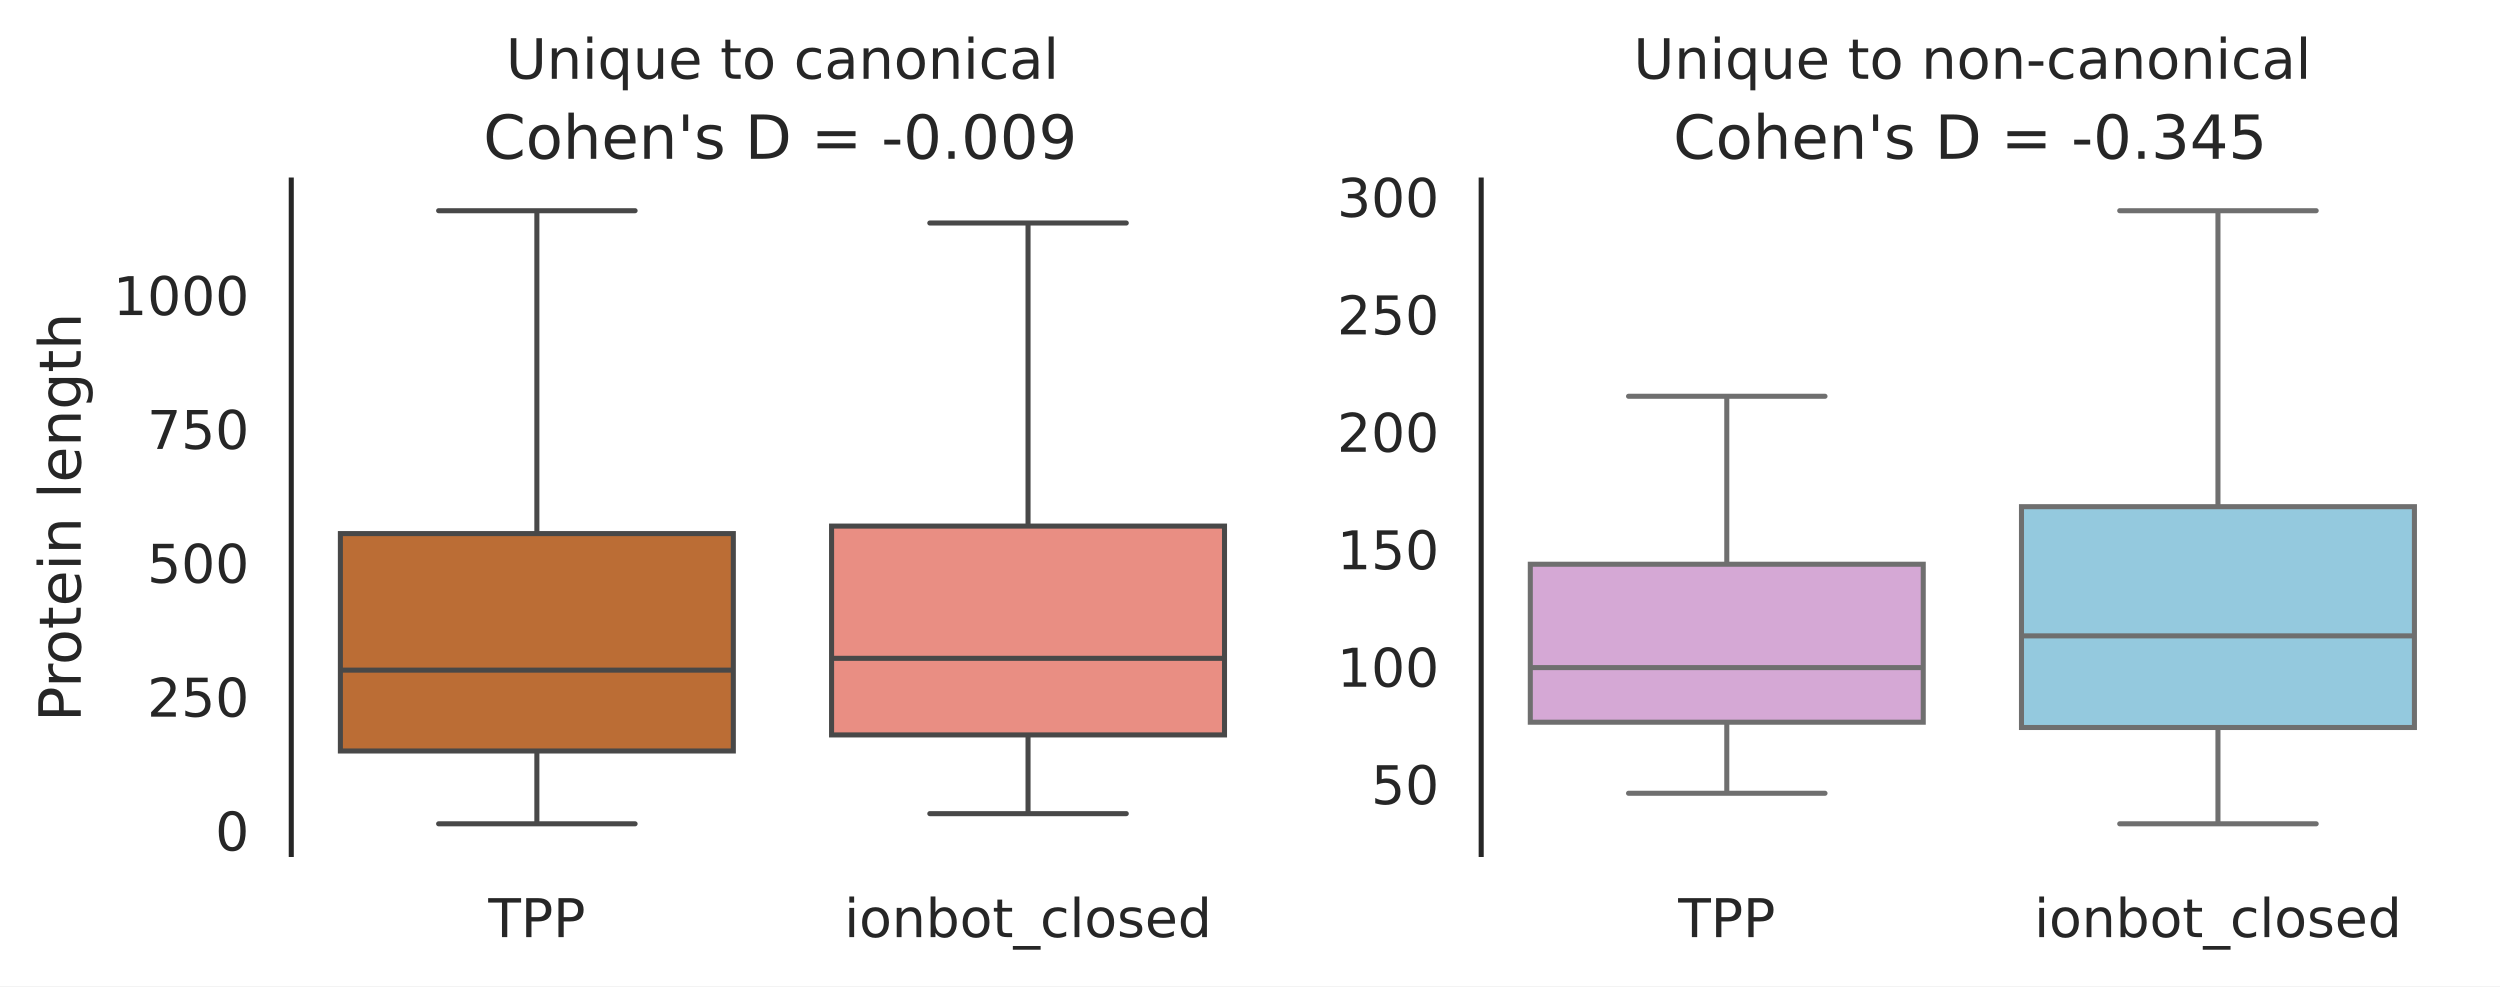
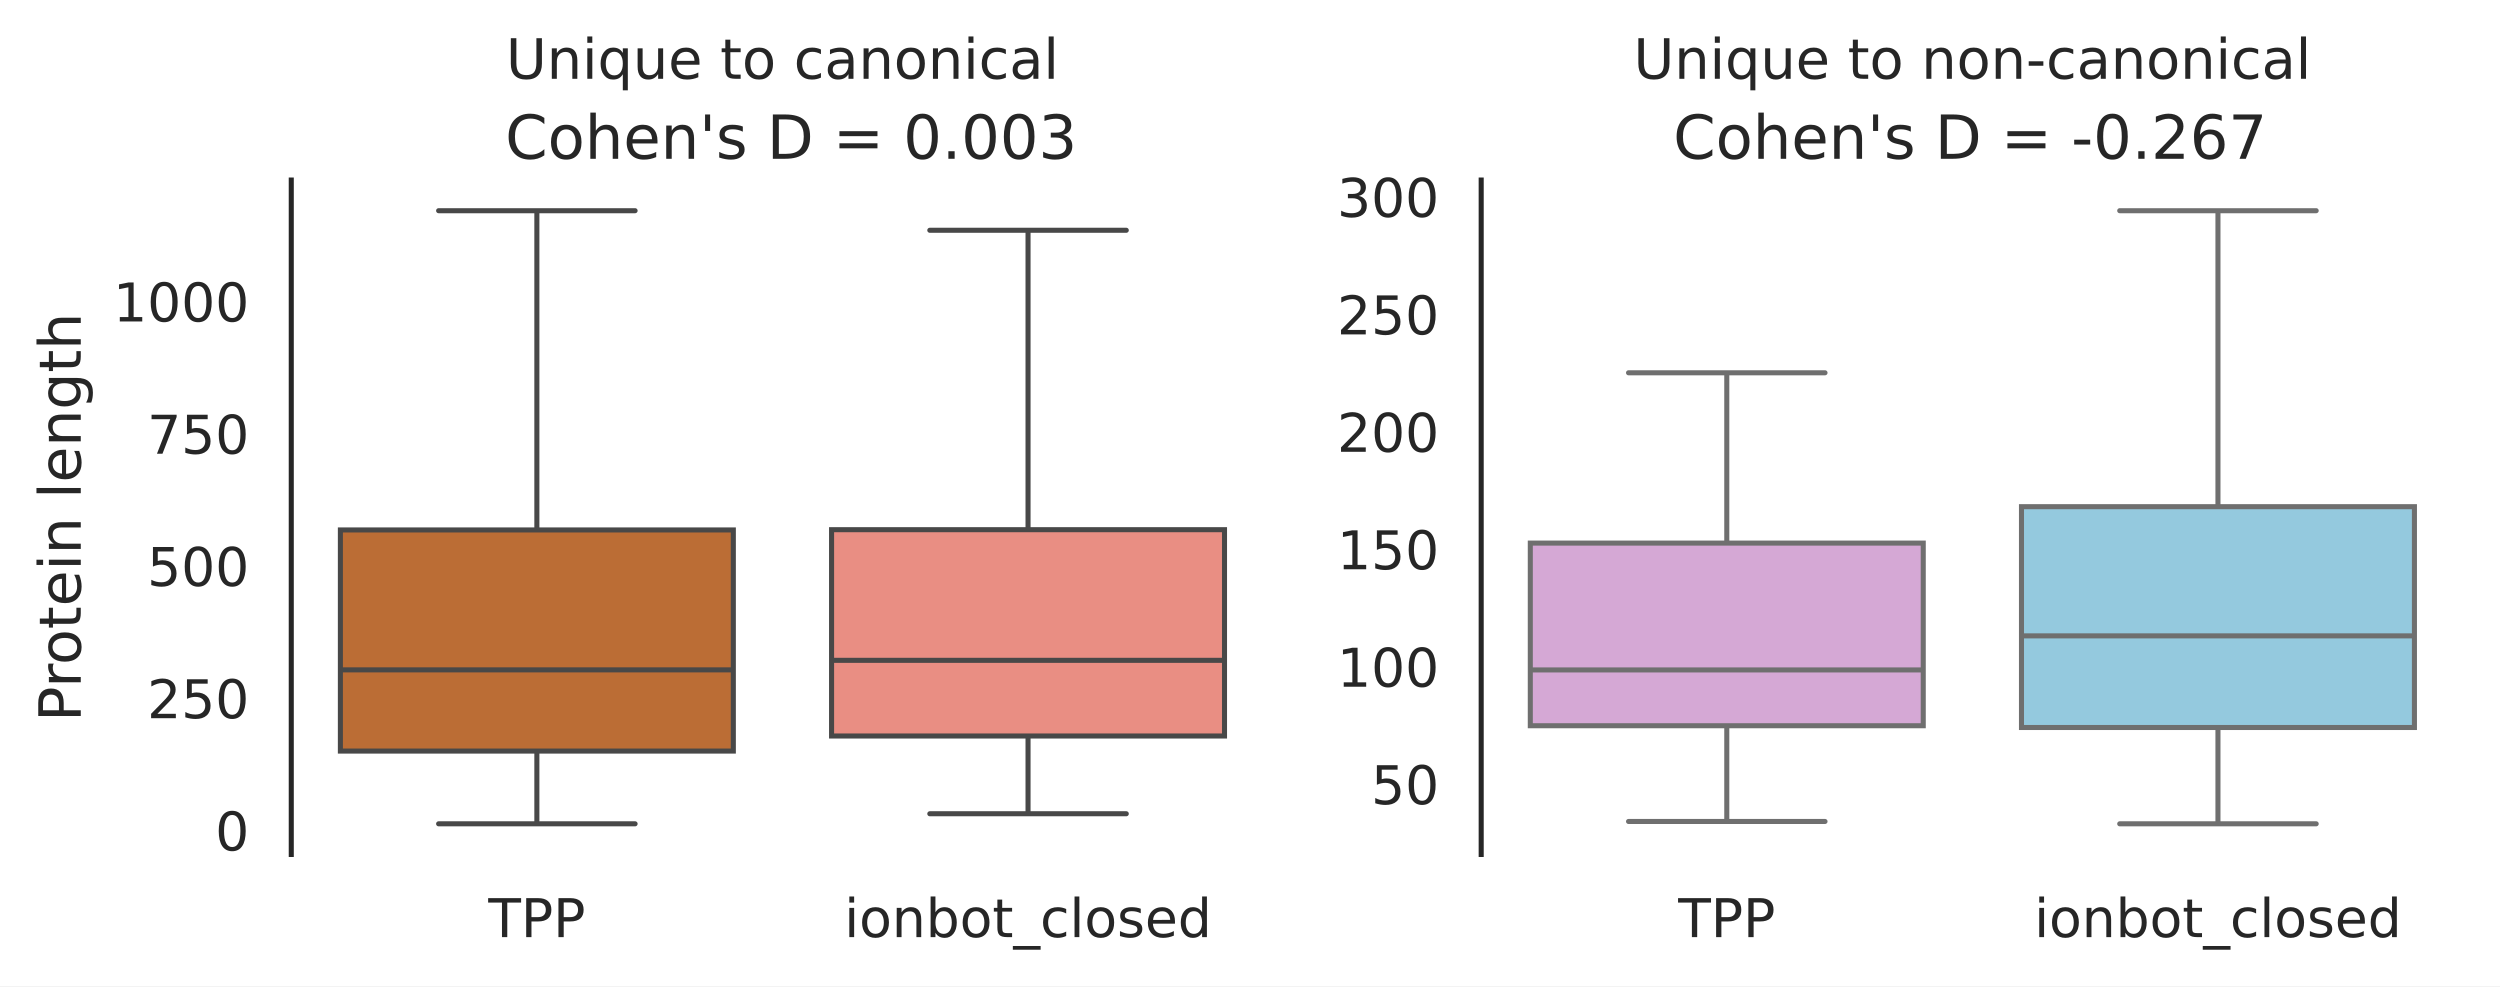
<svg xmlns="http://www.w3.org/2000/svg" xmlns:xlink="http://www.w3.org/1999/xlink" width="493.741pt" height="194.768pt" viewBox="0 0 493.741 194.768" version="1.1">
  <defs>
    <style type="text/css">*{stroke-linejoin: round; stroke-linecap: butt}</style>
  </defs>
  <g id="figure_1">
    <g id="patch_1">
      <path d="M 0 194.768  L 493.741 194.768  L 493.741 0  L 0 0  z " style="fill: #ffffff" />
    </g>
    <g id="axes_1">
      <g id="patch_2">
        <path d="M 57.524 168.754  L 251.537 168.754  L 251.537 35.558  L 57.524 35.558  z " style="fill: #ffffff" />
      </g>
      <g id="matplotlib.axis_1">
        <g id="xtick_1">
          <g id="text_1">
            <g style="fill: #262626" transform="translate(96.43528 185.0778) scale(0.1056 -0.1056)">
              <defs>
                <path id="DejaVuSans-54" d="M -19 4666  L 3928 4666  L 3928 4134  L 2272 4134  L 2272 0  L 1638 0  L 1638 4134  L -19 4134  L -19 4666  z " transform="scale(0.015625)" />
                <path id="DejaVuSans-50" d="M 1259 4147  L 1259 2394  L 2053 2394  Q 2494 2394 2734 2622  Q 2975 2850 2975 3272  Q 2975 3691 2734 3919  Q 2494 4147 2053 4147  L 1259 4147  z M 628 4666  L 2053 4666  Q 2838 4666 3239 4311  Q 3641 3956 3641 3272  Q 3641 2581 3239 2228  Q 2838 1875 2053 1875  L 1259 1875  L 1259 0  L 628 0  L 628 4666  z " transform="scale(0.015625)" />
              </defs>
              <use xlink:href="#DejaVuSans-54" />
              <use xlink:href="#DejaVuSans-50" transform="translate(61.08398 0)" />
              <use xlink:href="#DejaVuSans-50" transform="translate(121.3867 0)" />
            </g>
          </g>
        </g>
        <g id="xtick_2">
          <g id="text_2">
            <g style="fill: #262626" transform="translate(166.7454 185.0778) scale(0.1056 -0.1056)">
              <defs>
                <path id="DejaVuSans-69" d="M 603 3500  L 1178 3500  L 1178 0  L 603 0  L 603 3500  z M 603 4863  L 1178 4863  L 1178 4134  L 603 4134  L 603 4863  z " transform="scale(0.015625)" />
                <path id="DejaVuSans-6f" d="M 1959 3097  Q 1497 3097 1228 2736  Q 959 2375 959 1747  Q 959 1119 1226 758  Q 1494 397 1959 397  Q 2419 397 2687 759  Q 2956 1122 2956 1747  Q 2956 2369 2687 2733  Q 2419 3097 1959 3097  z M 1959 3584  Q 2709 3584 3137 3096  Q 3566 2609 3566 1747  Q 3566 888 3137 398  Q 2709 -91 1959 -91  Q 1206 -91 779 398  Q 353 888 353 1747  Q 353 2609 779 3096  Q 1206 3584 1959 3584  z " transform="scale(0.015625)" />
                <path id="DejaVuSans-6e" d="M 3513 2113  L 3513 0  L 2938 0  L 2938 2094  Q 2938 2591 2744 2837  Q 2550 3084 2163 3084  Q 1697 3084 1428 2787  Q 1159 2491 1159 1978  L 1159 0  L 581 0  L 581 3500  L 1159 3500  L 1159 2956  Q 1366 3272 1645 3428  Q 1925 3584 2291 3584  Q 2894 3584 3203 3211  Q 3513 2838 3513 2113  z " transform="scale(0.015625)" />
                <path id="DejaVuSans-62" d="M 3116 1747  Q 3116 2381 2855 2742  Q 2594 3103 2138 3103  Q 1681 3103 1420 2742  Q 1159 2381 1159 1747  Q 1159 1113 1420 752  Q 1681 391 2138 391  Q 2594 391 2855 752  Q 3116 1113 3116 1747  z M 1159 2969  Q 1341 3281 1617 3432  Q 1894 3584 2278 3584  Q 2916 3584 3314 3078  Q 3713 2572 3713 1747  Q 3713 922 3314 415  Q 2916 -91 2278 -91  Q 1894 -91 1617 61  Q 1341 213 1159 525  L 1159 0  L 581 0  L 581 4863  L 1159 4863  L 1159 2969  z " transform="scale(0.015625)" />
                <path id="DejaVuSans-74" d="M 1172 4494  L 1172 3500  L 2356 3500  L 2356 3053  L 1172 3053  L 1172 1153  Q 1172 725 1289 603  Q 1406 481 1766 481  L 2356 481  L 2356 0  L 1766 0  Q 1100 0 847 248  Q 594 497 594 1153  L 594 3053  L 172 3053  L 172 3500  L 594 3500  L 594 4494  L 1172 4494  z " transform="scale(0.015625)" />
                <path id="DejaVuSans-5f" d="M 3263 -1063  L 3263 -1509  L -63 -1509  L -63 -1063  L 3263 -1063  z " transform="scale(0.015625)" />
                <path id="DejaVuSans-63" d="M 3122 3366  L 3122 2828  Q 2878 2963 2633 3030  Q 2388 3097 2138 3097  Q 1578 3097 1268 2742  Q 959 2388 959 1747  Q 959 1106 1268 751  Q 1578 397 2138 397  Q 2388 397 2633 464  Q 2878 531 3122 666  L 3122 134  Q 2881 22 2623 -34  Q 2366 -91 2075 -91  Q 1284 -91 818 406  Q 353 903 353 1747  Q 353 2603 823 3093  Q 1294 3584 2113 3584  Q 2378 3584 2631 3529  Q 2884 3475 3122 3366  z " transform="scale(0.015625)" />
                <path id="DejaVuSans-6c" d="M 603 4863  L 1178 4863  L 1178 0  L 603 0  L 603 4863  z " transform="scale(0.015625)" />
                <path id="DejaVuSans-73" d="M 2834 3397  L 2834 2853  Q 2591 2978 2328 3040  Q 2066 3103 1784 3103  Q 1356 3103 1142 2972  Q 928 2841 928 2578  Q 928 2378 1081 2264  Q 1234 2150 1697 2047  L 1894 2003  Q 2506 1872 2764 1633  Q 3022 1394 3022 966  Q 3022 478 2636 193  Q 2250 -91 1575 -91  Q 1294 -91 989 -36  Q 684 19 347 128  L 347 722  Q 666 556 975 473  Q 1284 391 1588 391  Q 1994 391 2212 530  Q 2431 669 2431 922  Q 2431 1156 2273 1281  Q 2116 1406 1581 1522  L 1381 1569  Q 847 1681 609 1914  Q 372 2147 372 2553  Q 372 3047 722 3315  Q 1072 3584 1716 3584  Q 2034 3584 2315 3537  Q 2597 3491 2834 3397  z " transform="scale(0.015625)" />
                <path id="DejaVuSans-65" d="M 3597 1894  L 3597 1613  L 953 1613  Q 991 1019 1311 708  Q 1631 397 2203 397  Q 2534 397 2845 478  Q 3156 559 3463 722  L 3463 178  Q 3153 47 2828 -22  Q 2503 -91 2169 -91  Q 1331 -91 842 396  Q 353 884 353 1716  Q 353 2575 817 3079  Q 1281 3584 2069 3584  Q 2775 3584 3186 3129  Q 3597 2675 3597 1894  z M 3022 2063  Q 3016 2534 2758 2815  Q 2500 3097 2075 3097  Q 1594 3097 1305 2825  Q 1016 2553 972 2059  L 3022 2063  z " transform="scale(0.015625)" />
                <path id="DejaVuSans-64" d="M 2906 2969  L 2906 4863  L 3481 4863  L 3481 0  L 2906 0  L 2906 525  Q 2725 213 2448 61  Q 2172 -91 1784 -91  Q 1150 -91 751 415  Q 353 922 353 1747  Q 353 2572 751 3078  Q 1150 3584 1784 3584  Q 2172 3584 2448 3432  Q 2725 3281 2906 2969  z M 947 1747  Q 947 1113 1208 752  Q 1469 391 1925 391  Q 2381 391 2643 752  Q 2906 1113 2906 1747  Q 2906 2381 2643 2742  Q 2381 3103 1925 3103  Q 1469 3103 1208 2742  Q 947 2381 947 1747  z " transform="scale(0.015625)" />
              </defs>
              <use xlink:href="#DejaVuSans-69" />
              <use xlink:href="#DejaVuSans-6f" transform="translate(27.7832 0)" />
              <use xlink:href="#DejaVuSans-6e" transform="translate(88.96484 0)" />
              <use xlink:href="#DejaVuSans-62" transform="translate(152.3438 0)" />
              <use xlink:href="#DejaVuSans-6f" transform="translate(215.8203 0)" />
              <use xlink:href="#DejaVuSans-74" transform="translate(277.002 0)" />
              <use xlink:href="#DejaVuSans-5f" transform="translate(316.2109 0)" />
              <use xlink:href="#DejaVuSans-63" transform="translate(366.2109 0)" />
              <use xlink:href="#DejaVuSans-6c" transform="translate(421.1914 0)" />
              <use xlink:href="#DejaVuSans-6f" transform="translate(448.9746 0)" />
              <use xlink:href="#DejaVuSans-73" transform="translate(510.1562 0)" />
              <use xlink:href="#DejaVuSans-65" transform="translate(562.2559 0)" />
              <use xlink:href="#DejaVuSans-64" transform="translate(623.7793 0)" />
            </g>
          </g>
        </g>
      </g>
      <g id="matplotlib.axis_2">
        <g id="ytick_1">
          <g id="text_3">
-             <g style="fill: #262626" transform="translate(42.5056 167.9805) scale(0.1056 -0.1056)">
+             <g style="fill: #262626" transform="translate(42.5056 167.9652) scale(0.1056 -0.1056)">
              <defs>
                <path id="DejaVuSans-30" d="M 2034 4250  Q 1547 4250 1301 3770  Q 1056 3291 1056 2328  Q 1056 1369 1301 889  Q 1547 409 2034 409  Q 2525 409 2770 889  Q 3016 1369 3016 2328  Q 3016 3291 2770 3770  Q 2525 4250 2034 4250  z M 2034 4750  Q 2819 4750 3233 4129  Q 3647 3509 3647 2328  Q 3647 1150 3233 529  Q 2819 -91 2034 -91  Q 1250 -91 836 529  Q 422 1150 422 2328  Q 422 3509 836 4129  Q 1250 4750 2034 4750  z " transform="scale(0.015625)" />
              </defs>
              <use xlink:href="#DejaVuSans-30" />
            </g>
          </g>
        </g>
        <g id="ytick_2">
          <g id="text_4">
-             <g style="fill: #262626" transform="translate(29.068 141.5423) scale(0.1056 -0.1056)">
+             <g style="fill: #262626" transform="translate(29.068 141.8463) scale(0.1056 -0.1056)">
              <defs>
                <path id="DejaVuSans-32" d="M 1228 531  L 3431 531  L 3431 0  L 469 0  L 469 531  Q 828 903 1448 1529  Q 2069 2156 2228 2338  Q 2531 2678 2651 2914  Q 2772 3150 2772 3378  Q 2772 3750 2511 3984  Q 2250 4219 1831 4219  Q 1534 4219 1204 4116  Q 875 4013 500 3803  L 500 4441  Q 881 4594 1212 4672  Q 1544 4750 1819 4750  Q 2544 4750 2975 4387  Q 3406 4025 3406 3419  Q 3406 3131 3298 2873  Q 3191 2616 2906 2266  Q 2828 2175 2409 1742  Q 1991 1309 1228 531  z " transform="scale(0.015625)" />
                <path id="DejaVuSans-35" d="M 691 4666  L 3169 4666  L 3169 4134  L 1269 4134  L 1269 2991  Q 1406 3038 1543 3061  Q 1681 3084 1819 3084  Q 2600 3084 3056 2656  Q 3513 2228 3513 1497  Q 3513 744 3044 326  Q 2575 -91 1722 -91  Q 1428 -91 1123 -41  Q 819 9 494 109  L 494 744  Q 775 591 1075 516  Q 1375 441 1709 441  Q 2250 441 2565 725  Q 2881 1009 2881 1497  Q 2881 1984 2565 2268  Q 2250 2553 1709 2553  Q 1456 2553 1204 2497  Q 953 2441 691 2322  L 691 4666  z " transform="scale(0.015625)" />
              </defs>
              <use xlink:href="#DejaVuSans-32" />
              <use xlink:href="#DejaVuSans-35" transform="translate(63.62305 0)" />
              <use xlink:href="#DejaVuSans-30" transform="translate(127.2461 0)" />
            </g>
          </g>
        </g>
        <g id="ytick_3">
          <g id="text_5">
-             <g style="fill: #262626" transform="translate(29.068 115.1041) scale(0.1056 -0.1056)">
+             <g style="fill: #262626" transform="translate(29.068 115.7275) scale(0.1056 -0.1056)">
              <use xlink:href="#DejaVuSans-35" />
              <use xlink:href="#DejaVuSans-30" transform="translate(63.62305 0)" />
              <use xlink:href="#DejaVuSans-30" transform="translate(127.2461 0)" />
            </g>
          </g>
        </g>
        <g id="ytick_4">
          <g id="text_6">
-             <g style="fill: #262626" transform="translate(29.068 88.66596) scale(0.1056 -0.1056)">
+             <g style="fill: #262626" transform="translate(29.068 89.6087) scale(0.1056 -0.1056)">
              <defs>
                <path id="DejaVuSans-37" d="M 525 4666  L 3525 4666  L 3525 4397  L 1831 0  L 1172 0  L 2766 4134  L 525 4134  L 525 4666  z " transform="scale(0.015625)" />
              </defs>
              <use xlink:href="#DejaVuSans-37" />
              <use xlink:href="#DejaVuSans-35" transform="translate(63.62305 0)" />
              <use xlink:href="#DejaVuSans-30" transform="translate(127.2461 0)" />
            </g>
          </g>
        </g>
        <g id="ytick_5">
          <g id="text_7">
-             <g style="fill: #262626" transform="translate(22.3492 62.22778) scale(0.1056 -0.1056)">
+             <g style="fill: #262626" transform="translate(22.3492 63.48987) scale(0.1056 -0.1056)">
              <defs>
                <path id="DejaVuSans-31" d="M 794 531  L 1825 531  L 1825 4091  L 703 3866  L 703 4441  L 1819 4666  L 2450 4666  L 2450 531  L 3481 531  L 3481 0  L 794 0  L 794 531  z " transform="scale(0.015625)" />
              </defs>
              <use xlink:href="#DejaVuSans-31" />
              <use xlink:href="#DejaVuSans-30" transform="translate(63.62305 0)" />
              <use xlink:href="#DejaVuSans-30" transform="translate(127.2461 0)" />
              <use xlink:href="#DejaVuSans-30" transform="translate(190.8691 0)" />
            </g>
          </g>
        </g>
        <g id="text_8">
          <g style="fill: #262626" transform="translate(15.9534 142.5346) rotate(-90) scale(0.1152 -0.1152)">
            <defs>
              <path id="DejaVuSans-72" d="M 2631 2963  Q 2534 3019 2420 3045  Q 2306 3072 2169 3072  Q 1681 3072 1420 2755  Q 1159 2438 1159 1844  L 1159 0  L 581 0  L 581 3500  L 1159 3500  L 1159 2956  Q 1341 3275 1631 3429  Q 1922 3584 2338 3584  Q 2397 3584 2469 3576  Q 2541 3569 2628 3553  L 2631 2963  z " transform="scale(0.015625)" />
              <path id="DejaVuSans-20" transform="scale(0.015625)" />
              <path id="DejaVuSans-67" d="M 2906 1791  Q 2906 2416 2648 2759  Q 2391 3103 1925 3103  Q 1463 3103 1205 2759  Q 947 2416 947 1791  Q 947 1169 1205 825  Q 1463 481 1925 481  Q 2391 481 2648 825  Q 2906 1169 2906 1791  z M 3481 434  Q 3481 -459 3084 -895  Q 2688 -1331 1869 -1331  Q 1566 -1331 1297 -1286  Q 1028 -1241 775 -1147  L 775 -588  Q 1028 -725 1275 -790  Q 1522 -856 1778 -856  Q 2344 -856 2625 -561  Q 2906 -266 2906 331  L 2906 616  Q 2728 306 2450 153  Q 2172 0 1784 0  Q 1141 0 747 490  Q 353 981 353 1791  Q 353 2603 747 3093  Q 1141 3584 1784 3584  Q 2172 3584 2450 3431  Q 2728 3278 2906 2969  L 2906 3500  L 3481 3500  L 3481 434  z " transform="scale(0.015625)" />
              <path id="DejaVuSans-68" d="M 3513 2113  L 3513 0  L 2938 0  L 2938 2094  Q 2938 2591 2744 2837  Q 2550 3084 2163 3084  Q 1697 3084 1428 2787  Q 1159 2491 1159 1978  L 1159 0  L 581 0  L 581 4863  L 1159 4863  L 1159 2956  Q 1366 3272 1645 3428  Q 1925 3584 2291 3584  Q 2894 3584 3203 3211  Q 3513 2838 3513 2113  z " transform="scale(0.015625)" />
            </defs>
            <use xlink:href="#DejaVuSans-50" />
            <use xlink:href="#DejaVuSans-72" transform="translate(58.55273 0)" />
            <use xlink:href="#DejaVuSans-6f" transform="translate(97.41602 0)" />
            <use xlink:href="#DejaVuSans-74" transform="translate(158.5977 0)" />
            <use xlink:href="#DejaVuSans-65" transform="translate(197.8066 0)" />
            <use xlink:href="#DejaVuSans-69" transform="translate(259.3301 0)" />
            <use xlink:href="#DejaVuSans-6e" transform="translate(287.1133 0)" />
            <use xlink:href="#DejaVuSans-20" transform="translate(350.4922 0)" />
            <use xlink:href="#DejaVuSans-6c" transform="translate(382.2793 0)" />
            <use xlink:href="#DejaVuSans-65" transform="translate(410.0625 0)" />
            <use xlink:href="#DejaVuSans-6e" transform="translate(471.5859 0)" />
            <use xlink:href="#DejaVuSans-67" transform="translate(534.9648 0)" />
            <use xlink:href="#DejaVuSans-74" transform="translate(598.4414 0)" />
            <use xlink:href="#DejaVuSans-68" transform="translate(637.6504 0)" />
          </g>
        </g>
      </g>
      <g id="patch_3">
-         <path d="M 67.225 148.317  L 144.83 148.317  L 144.83 105.382  L 67.225 105.382  L 67.225 148.317  z " clip-path="url(#pd2f4a3e22f)" style="fill: #bb6d35; stroke: #484848; stroke-linejoin: miter" />
+         <path d="M 67.225 148.334  L 144.83 148.334  L 144.83 104.663  L 67.225 104.663  L 67.225 148.334  z " clip-path="url(#p34830e6990)" style="fill: #bb6d35; stroke: #484848; stroke-linejoin: miter" />
      </g>
      <g id="line2d_1">
-         <path d="M 106.028 148.317  L 106.028 162.699  " clip-path="url(#pd2f4a3e22f)" style="fill: none; stroke: #484848" />
+         <path d="M 106.028 148.334  L 106.028 162.699  " clip-path="url(#p34830e6990)" style="fill: none; stroke: #484848" />
      </g>
      <g id="line2d_2">
-         <path d="M 106.028 105.382  L 106.028 41.613  " clip-path="url(#pd2f4a3e22f)" style="fill: none; stroke: #484848" />
+         <path d="M 106.028 104.663  L 106.028 41.613  " clip-path="url(#p34830e6990)" style="fill: none; stroke: #484848" />
      </g>
      <g id="line2d_3">
-         <path d="M 86.626 162.699  L 125.429 162.699  " clip-path="url(#pd2f4a3e22f)" style="fill: none; stroke: #484848; stroke-linecap: round" />
+         <path d="M 86.626 162.699  L 125.429 162.699  " clip-path="url(#p34830e6990)" style="fill: none; stroke: #484848; stroke-linecap: round" />
      </g>
      <g id="line2d_4">
-         <path d="M 86.626 41.613  L 125.429 41.613  " clip-path="url(#pd2f4a3e22f)" style="fill: none; stroke: #484848; stroke-linecap: round" />
+         <path d="M 86.626 41.613  L 125.429 41.613  " clip-path="url(#p34830e6990)" style="fill: none; stroke: #484848; stroke-linecap: round" />
      </g>
      <g id="patch_4">
-         <path d="M 164.231 145.145  L 241.836 145.145  L 241.836 103.901  L 164.231 103.901  L 164.231 145.145  z " clip-path="url(#pd2f4a3e22f)" style="fill: #e98e83; stroke: #484848; stroke-linejoin: miter" />
+         <path d="M 164.231 145.357  L 241.836 145.357  L 241.836 104.611  L 164.231 104.611  L 164.231 145.357  z " clip-path="url(#p34830e6990)" style="fill: #e98e83; stroke: #484848; stroke-linejoin: miter" />
      </g>
      <g id="line2d_5">
-         <path d="M 203.034 145.145  L 203.034 160.69  " clip-path="url(#pd2f4a3e22f)" style="fill: none; stroke: #484848" />
+         <path d="M 203.034 145.357  L 203.034 160.714  " clip-path="url(#p34830e6990)" style="fill: none; stroke: #484848" />
      </g>
      <g id="line2d_6">
-         <path d="M 203.034 103.901  L 203.034 44.045  " clip-path="url(#pd2f4a3e22f)" style="fill: none; stroke: #484848" />
+         <path d="M 203.034 104.611  L 203.034 45.478  " clip-path="url(#p34830e6990)" style="fill: none; stroke: #484848" />
      </g>
      <g id="line2d_7">
-         <path d="M 183.633 160.69  L 222.435 160.69  " clip-path="url(#pd2f4a3e22f)" style="fill: none; stroke: #484848; stroke-linecap: round" />
+         <path d="M 183.633 160.714  L 222.435 160.714  " clip-path="url(#p34830e6990)" style="fill: none; stroke: #484848; stroke-linecap: round" />
      </g>
      <g id="line2d_8">
-         <path d="M 183.633 44.045  L 222.435 44.045  " clip-path="url(#pd2f4a3e22f)" style="fill: none; stroke: #484848; stroke-linecap: round" />
+         <path d="M 183.633 45.478  L 222.435 45.478  " clip-path="url(#p34830e6990)" style="fill: none; stroke: #484848; stroke-linecap: round" />
      </g>
      <g id="line2d_9">
-         <path d="M 67.225 132.348  L 144.83 132.348  " clip-path="url(#pd2f4a3e22f)" style="fill: none; stroke: #484848" />
+         <path d="M 67.225 132.297  L 144.83 132.297  " clip-path="url(#p34830e6990)" style="fill: none; stroke: #484848" />
      </g>
      <g id="line2d_10">
-         <path d="M 164.231 130.022  L 241.836 130.022  " clip-path="url(#pd2f4a3e22f)" style="fill: none; stroke: #484848" />
+         <path d="M 164.231 130.417  L 241.836 130.417  " clip-path="url(#p34830e6990)" style="fill: none; stroke: #484848" />
      </g>
      <g id="patch_5">
        <path d="M 57.524 168.754  L 57.524 35.558  " style="fill: none; stroke: #262626; stroke-linejoin: miter; stroke-linecap: square" />
      </g>
      <g id="text_9">
-         <g style="fill: #262626" transform="translate(95.44948 31.35685) scale(0.12 -0.12)">
+         <g style="fill: #262626" transform="translate(99.77885 31.35685) scale(0.12 -0.12)">
          <defs>
            <path id="DejaVuSans-43" d="M 4122 4306  L 4122 3641  Q 3803 3938 3442 4084  Q 3081 4231 2675 4231  Q 1875 4231 1450 3742  Q 1025 3253 1025 2328  Q 1025 1406 1450 917  Q 1875 428 2675 428  Q 3081 428 3442 575  Q 3803 722 4122 1019  L 4122 359  Q 3791 134 3420 21  Q 3050 -91 2638 -91  Q 1578 -91 968 557  Q 359 1206 359 2328  Q 359 3453 968 4101  Q 1578 4750 2638 4750  Q 3056 4750 3426 4639  Q 3797 4528 4122 4306  z " transform="scale(0.015625)" />
            <path id="DejaVuSans-27" d="M 1147 4666  L 1147 2931  L 616 2931  L 616 4666  L 1147 4666  z " transform="scale(0.015625)" />
            <path id="DejaVuSans-44" d="M 1259 4147  L 1259 519  L 2022 519  Q 2988 519 3436 956  Q 3884 1394 3884 2338  Q 3884 3275 3436 3711  Q 2988 4147 2022 4147  L 1259 4147  z M 628 4666  L 1925 4666  Q 3281 4666 3915 4102  Q 4550 3538 4550 2338  Q 4550 1131 3912 565  Q 3275 0 1925 0  L 628 0  L 628 4666  z " transform="scale(0.015625)" />
            <path id="DejaVuSans-3d" d="M 678 2906  L 4684 2906  L 4684 2381  L 678 2381  L 678 2906  z M 678 1631  L 4684 1631  L 4684 1100  L 678 1100  L 678 1631  z " transform="scale(0.015625)" />
-             <path id="DejaVuSans-2d" d="M 313 2009  L 1997 2009  L 1997 1497  L 313 1497  L 313 2009  z " transform="scale(0.015625)" />
            <path id="DejaVuSans-2e" d="M 684 794  L 1344 794  L 1344 0  L 684 0  L 684 794  z " transform="scale(0.015625)" />
-             <path id="DejaVuSans-39" d="M 703 97  L 703 672  Q 941 559 1184 500  Q 1428 441 1663 441  Q 2288 441 2617 861  Q 2947 1281 2994 2138  Q 2813 1869 2534 1725  Q 2256 1581 1919 1581  Q 1219 1581 811 2004  Q 403 2428 403 3163  Q 403 3881 828 4315  Q 1253 4750 1959 4750  Q 2769 4750 3195 4129  Q 3622 3509 3622 2328  Q 3622 1225 3098 567  Q 2575 -91 1691 -91  Q 1453 -91 1209 -44  Q 966 3 703 97  z M 1959 2075  Q 2384 2075 2632 2365  Q 2881 2656 2881 3163  Q 2881 3666 2632 3958  Q 2384 4250 1959 4250  Q 1534 4250 1286 3958  Q 1038 3666 1038 3163  Q 1038 2656 1286 2365  Q 1534 2075 1959 2075  z " transform="scale(0.015625)" />
+             <path id="DejaVuSans-33" d="M 2597 2516  Q 3050 2419 3304 2112  Q 3559 1806 3559 1356  Q 3559 666 3084 287  Q 2609 -91 1734 -91  Q 1441 -91 1130 -33  Q 819 25 488 141  L 488 750  Q 750 597 1062 519  Q 1375 441 1716 441  Q 2309 441 2620 675  Q 2931 909 2931 1356  Q 2931 1769 2642 2001  Q 2353 2234 1838 2234  L 1294 2234  L 1294 2753  L 1863 2753  Q 2328 2753 2575 2939  Q 2822 3125 2822 3475  Q 2822 3834 2567 4026  Q 2313 4219 1838 4219  Q 1578 4219 1281 4162  Q 984 4106 628 3988  L 628 4550  Q 988 4650 1302 4700  Q 1616 4750 1894 4750  Q 2613 4750 3031 4423  Q 3450 4097 3450 3541  Q 3450 3153 3228 2886  Q 3006 2619 2597 2516  z " transform="scale(0.015625)" />
          </defs>
          <use xlink:href="#DejaVuSans-43" />
          <use xlink:href="#DejaVuSans-6f" transform="translate(69.82422 0)" />
          <use xlink:href="#DejaVuSans-68" transform="translate(131.0059 0)" />
          <use xlink:href="#DejaVuSans-65" transform="translate(194.3848 0)" />
          <use xlink:href="#DejaVuSans-6e" transform="translate(255.9082 0)" />
          <use xlink:href="#DejaVuSans-27" transform="translate(319.2871 0)" />
          <use xlink:href="#DejaVuSans-73" transform="translate(346.7773 0)" />
          <use xlink:href="#DejaVuSans-20" transform="translate(398.877 0)" />
          <use xlink:href="#DejaVuSans-44" transform="translate(430.6641 0)" />
          <use xlink:href="#DejaVuSans-20" transform="translate(507.666 0)" />
          <use xlink:href="#DejaVuSans-3d" transform="translate(539.4531 0)" />
          <use xlink:href="#DejaVuSans-20" transform="translate(623.2422 0)" />
-           <use xlink:href="#DejaVuSans-2d" transform="translate(655.0293 0)" />
-           <use xlink:href="#DejaVuSans-30" transform="translate(691.1133 0)" />
-           <use xlink:href="#DejaVuSans-2e" transform="translate(754.7363 0)" />
-           <use xlink:href="#DejaVuSans-30" transform="translate(786.5234 0)" />
-           <use xlink:href="#DejaVuSans-30" transform="translate(850.1465 0)" />
-           <use xlink:href="#DejaVuSans-39" transform="translate(913.7695 0)" />
+           <use xlink:href="#DejaVuSans-30" transform="translate(655.0293 0)" />
+           <use xlink:href="#DejaVuSans-2e" transform="translate(718.6523 0)" />
+           <use xlink:href="#DejaVuSans-30" transform="translate(750.4395 0)" />
+           <use xlink:href="#DejaVuSans-30" transform="translate(814.0625 0)" />
+           <use xlink:href="#DejaVuSans-33" transform="translate(877.6855 0)" />
        </g>
      </g>
      <g id="text_10">
        <g style="fill: #262626" transform="translate(99.93117 15.55828) scale(0.11 -0.11)">
          <defs>
            <path id="DejaVuSans-55" d="M 556 4666  L 1191 4666  L 1191 1831  Q 1191 1081 1462 751  Q 1734 422 2344 422  Q 2950 422 3222 751  Q 3494 1081 3494 1831  L 3494 4666  L 4128 4666  L 4128 1753  Q 4128 841 3676 375  Q 3225 -91 2344 -91  Q 1459 -91 1007 375  Q 556 841 556 1753  L 556 4666  z " transform="scale(0.015625)" />
            <path id="DejaVuSans-71" d="M 947 1747  Q 947 1113 1208 752  Q 1469 391 1925 391  Q 2381 391 2643 752  Q 2906 1113 2906 1747  Q 2906 2381 2643 2742  Q 2381 3103 1925 3103  Q 1469 3103 1208 2742  Q 947 2381 947 1747  z M 2906 525  Q 2725 213 2448 61  Q 2172 -91 1784 -91  Q 1150 -91 751 415  Q 353 922 353 1747  Q 353 2572 751 3078  Q 1150 3584 1784 3584  Q 2172 3584 2448 3432  Q 2725 3281 2906 2969  L 2906 3500  L 3481 3500  L 3481 -1331  L 2906 -1331  L 2906 525  z " transform="scale(0.015625)" />
            <path id="DejaVuSans-75" d="M 544 1381  L 544 3500  L 1119 3500  L 1119 1403  Q 1119 906 1312 657  Q 1506 409 1894 409  Q 2359 409 2629 706  Q 2900 1003 2900 1516  L 2900 3500  L 3475 3500  L 3475 0  L 2900 0  L 2900 538  Q 2691 219 2414 64  Q 2138 -91 1772 -91  Q 1169 -91 856 284  Q 544 659 544 1381  z M 1991 3584  L 1991 3584  z " transform="scale(0.015625)" />
            <path id="DejaVuSans-61" d="M 2194 1759  Q 1497 1759 1228 1600  Q 959 1441 959 1056  Q 959 750 1161 570  Q 1363 391 1709 391  Q 2188 391 2477 730  Q 2766 1069 2766 1631  L 2766 1759  L 2194 1759  z M 3341 1997  L 3341 0  L 2766 0  L 2766 531  Q 2569 213 2275 61  Q 1981 -91 1556 -91  Q 1019 -91 701 211  Q 384 513 384 1019  Q 384 1609 779 1909  Q 1175 2209 1959 2209  L 2766 2209  L 2766 2266  Q 2766 2663 2505 2880  Q 2244 3097 1772 3097  Q 1472 3097 1187 3025  Q 903 2953 641 2809  L 641 3341  Q 956 3463 1253 3523  Q 1550 3584 1831 3584  Q 2591 3584 2966 3190  Q 3341 2797 3341 1997  z " transform="scale(0.015625)" />
          </defs>
          <use xlink:href="#DejaVuSans-55" />
          <use xlink:href="#DejaVuSans-6e" transform="translate(73.19336 0)" />
          <use xlink:href="#DejaVuSans-69" transform="translate(136.5723 0)" />
          <use xlink:href="#DejaVuSans-71" transform="translate(164.3555 0)" />
          <use xlink:href="#DejaVuSans-75" transform="translate(227.832 0)" />
          <use xlink:href="#DejaVuSans-65" transform="translate(291.2109 0)" />
          <use xlink:href="#DejaVuSans-20" transform="translate(352.7344 0)" />
          <use xlink:href="#DejaVuSans-74" transform="translate(384.5215 0)" />
          <use xlink:href="#DejaVuSans-6f" transform="translate(423.7305 0)" />
          <use xlink:href="#DejaVuSans-20" transform="translate(484.9121 0)" />
          <use xlink:href="#DejaVuSans-63" transform="translate(516.6992 0)" />
          <use xlink:href="#DejaVuSans-61" transform="translate(571.6797 0)" />
          <use xlink:href="#DejaVuSans-6e" transform="translate(632.959 0)" />
          <use xlink:href="#DejaVuSans-6f" transform="translate(696.3379 0)" />
          <use xlink:href="#DejaVuSans-6e" transform="translate(757.5195 0)" />
          <use xlink:href="#DejaVuSans-69" transform="translate(820.8984 0)" />
          <use xlink:href="#DejaVuSans-63" transform="translate(848.6816 0)" />
          <use xlink:href="#DejaVuSans-61" transform="translate(903.6621 0)" />
          <use xlink:href="#DejaVuSans-6c" transform="translate(964.9414 0)" />
        </g>
      </g>
    </g>
    <g id="axes_2">
      <g id="patch_6">
        <path d="M 292.529 168.754  L 486.541 168.754  L 486.541 35.558  L 292.529 35.558  z " style="fill: #ffffff" />
      </g>
      <g id="matplotlib.axis_3">
        <g id="xtick_3">
          <g id="text_11">
            <g style="fill: #262626" transform="translate(331.4395 185.0778) scale(0.1056 -0.1056)">
              <use xlink:href="#DejaVuSans-54" />
              <use xlink:href="#DejaVuSans-50" transform="translate(61.08398 0)" />
              <use xlink:href="#DejaVuSans-50" transform="translate(121.3867 0)" />
            </g>
          </g>
        </g>
        <g id="xtick_4">
          <g id="text_12">
            <g style="fill: #262626" transform="translate(401.7496 185.0778) scale(0.1056 -0.1056)">
              <use xlink:href="#DejaVuSans-69" />
              <use xlink:href="#DejaVuSans-6f" transform="translate(27.7832 0)" />
              <use xlink:href="#DejaVuSans-6e" transform="translate(88.96484 0)" />
              <use xlink:href="#DejaVuSans-62" transform="translate(152.3438 0)" />
              <use xlink:href="#DejaVuSans-6f" transform="translate(215.8203 0)" />
              <use xlink:href="#DejaVuSans-74" transform="translate(277.002 0)" />
              <use xlink:href="#DejaVuSans-5f" transform="translate(316.2109 0)" />
              <use xlink:href="#DejaVuSans-63" transform="translate(366.2109 0)" />
              <use xlink:href="#DejaVuSans-6c" transform="translate(421.1914 0)" />
              <use xlink:href="#DejaVuSans-6f" transform="translate(448.9746 0)" />
              <use xlink:href="#DejaVuSans-73" transform="translate(510.1562 0)" />
              <use xlink:href="#DejaVuSans-65" transform="translate(562.2559 0)" />
              <use xlink:href="#DejaVuSans-64" transform="translate(623.7793 0)" />
            </g>
          </g>
        </g>
      </g>
      <g id="matplotlib.axis_4">
        <g id="ytick_6">
          <g id="text_13">
            <g style="fill: #262626" transform="translate(270.791 158.8246) scale(0.1056 -0.1056)">
              <use xlink:href="#DejaVuSans-35" />
              <use xlink:href="#DejaVuSans-30" transform="translate(63.62305 0)" />
            </g>
          </g>
        </g>
        <g id="ytick_7">
          <g id="text_14">
            <g style="fill: #262626" transform="translate(264.0722 135.6279) scale(0.1056 -0.1056)">
              <use xlink:href="#DejaVuSans-31" />
              <use xlink:href="#DejaVuSans-30" transform="translate(63.62305 0)" />
              <use xlink:href="#DejaVuSans-30" transform="translate(127.2461 0)" />
            </g>
          </g>
        </g>
        <g id="ytick_8">
          <g id="text_15">
            <g style="fill: #262626" transform="translate(264.0722 112.4311) scale(0.1056 -0.1056)">
              <use xlink:href="#DejaVuSans-31" />
              <use xlink:href="#DejaVuSans-35" transform="translate(63.62305 0)" />
              <use xlink:href="#DejaVuSans-30" transform="translate(127.2461 0)" />
            </g>
          </g>
        </g>
        <g id="ytick_9">
          <g id="text_16">
            <g style="fill: #262626" transform="translate(264.0722 89.23443) scale(0.1056 -0.1056)">
              <use xlink:href="#DejaVuSans-32" />
              <use xlink:href="#DejaVuSans-30" transform="translate(63.62305 0)" />
              <use xlink:href="#DejaVuSans-30" transform="translate(127.2461 0)" />
            </g>
          </g>
        </g>
        <g id="ytick_10">
          <g id="text_17">
            <g style="fill: #262626" transform="translate(264.0722 66.03771) scale(0.1056 -0.1056)">
              <use xlink:href="#DejaVuSans-32" />
              <use xlink:href="#DejaVuSans-35" transform="translate(63.62305 0)" />
              <use xlink:href="#DejaVuSans-30" transform="translate(127.2461 0)" />
            </g>
          </g>
        </g>
        <g id="ytick_11">
          <g id="text_18">
            <g style="fill: #262626" transform="translate(264.0722 42.84099) scale(0.1056 -0.1056)">
-               <defs>
-                 <path id="DejaVuSans-33" d="M 2597 2516  Q 3050 2419 3304 2112  Q 3559 1806 3559 1356  Q 3559 666 3084 287  Q 2609 -91 1734 -91  Q 1441 -91 1130 -33  Q 819 25 488 141  L 488 750  Q 750 597 1062 519  Q 1375 441 1716 441  Q 2309 441 2620 675  Q 2931 909 2931 1356  Q 2931 1769 2642 2001  Q 2353 2234 1838 2234  L 1294 2234  L 1294 2753  L 1863 2753  Q 2328 2753 2575 2939  Q 2822 3125 2822 3475  Q 2822 3834 2567 4026  Q 2313 4219 1838 4219  Q 1578 4219 1281 4162  Q 984 4106 628 3988  L 628 4550  Q 988 4650 1302 4700  Q 1616 4750 1894 4750  Q 2613 4750 3031 4423  Q 3450 4097 3450 3541  Q 3450 3153 3228 2886  Q 3006 2619 2597 2516  z " transform="scale(0.015625)" />
-               </defs>
              <use xlink:href="#DejaVuSans-33" />
              <use xlink:href="#DejaVuSans-30" transform="translate(63.62305 0)" />
              <use xlink:href="#DejaVuSans-30" transform="translate(127.2461 0)" />
            </g>
          </g>
        </g>
      </g>
      <g id="patch_7">
-         <path d="M 302.229 142.634  L 379.834 142.634  L 379.834 111.435  L 302.229 111.435  L 302.229 142.634  z " clip-path="url(#p7d86547334)" style="fill: #d5a8d5; stroke: #6f6f6f; stroke-linejoin: miter" />
+         <path d="M 302.229 143.33  L 379.834 143.33  L 379.834 107.259  L 302.229 107.259  L 302.229 143.33  z " clip-path="url(#p1879e7c9f7)" style="fill: #d5a8d5; stroke: #6f6f6f; stroke-linejoin: miter" />
      </g>
      <g id="line2d_11">
-         <path d="M 341.032 142.634  L 341.032 156.668  " clip-path="url(#p7d86547334)" style="fill: none; stroke: #6f6f6f" />
+         <path d="M 341.032 143.33  L 341.032 162.236  " clip-path="url(#p1879e7c9f7)" style="fill: none; stroke: #6f6f6f" />
      </g>
      <g id="line2d_12">
-         <path d="M 341.032 111.435  L 341.032 78.263  " clip-path="url(#p7d86547334)" style="fill: none; stroke: #6f6f6f" />
+         <path d="M 341.032 107.259  L 341.032 73.624  " clip-path="url(#p1879e7c9f7)" style="fill: none; stroke: #6f6f6f" />
      </g>
      <g id="line2d_13">
-         <path d="M 321.63 156.668  L 360.433 156.668  " clip-path="url(#p7d86547334)" style="fill: none; stroke: #6f6f6f; stroke-linecap: round" />
+         <path d="M 321.63 162.236  L 360.433 162.236  " clip-path="url(#p1879e7c9f7)" style="fill: none; stroke: #6f6f6f; stroke-linecap: round" />
      </g>
      <g id="line2d_14">
-         <path d="M 321.63 78.263  L 360.433 78.263  " clip-path="url(#p7d86547334)" style="fill: none; stroke: #6f6f6f; stroke-linecap: round" />
+         <path d="M 321.63 73.624  L 360.433 73.624  " clip-path="url(#p1879e7c9f7)" style="fill: none; stroke: #6f6f6f; stroke-linecap: round" />
      </g>
      <g id="patch_8">
-         <path d="M 399.236 143.678  L 476.841 143.678  L 476.841 100.068  L 399.236 100.068  L 399.236 143.678  z " clip-path="url(#p7d86547334)" style="fill: #94c9de; stroke: #6f6f6f; stroke-linejoin: miter" />
+         <path d="M 399.236 143.678  L 476.841 143.678  L 476.841 100.068  L 399.236 100.068  L 399.236 143.678  z " clip-path="url(#p1879e7c9f7)" style="fill: #94c9de; stroke: #6f6f6f; stroke-linejoin: miter" />
      </g>
      <g id="line2d_15">
-         <path d="M 438.038 143.678  L 438.038 162.699  " clip-path="url(#p7d86547334)" style="fill: none; stroke: #6f6f6f" />
+         <path d="M 438.038 143.678  L 438.038 162.699  " clip-path="url(#p1879e7c9f7)" style="fill: none; stroke: #6f6f6f" />
      </g>
      <g id="line2d_16">
-         <path d="M 438.038 100.068  L 438.038 41.613  " clip-path="url(#p7d86547334)" style="fill: none; stroke: #6f6f6f" />
+         <path d="M 438.038 100.068  L 438.038 41.613  " clip-path="url(#p1879e7c9f7)" style="fill: none; stroke: #6f6f6f" />
      </g>
      <g id="line2d_17">
-         <path d="M 418.637 162.699  L 457.439 162.699  " clip-path="url(#p7d86547334)" style="fill: none; stroke: #6f6f6f; stroke-linecap: round" />
+         <path d="M 418.637 162.699  L 457.439 162.699  " clip-path="url(#p1879e7c9f7)" style="fill: none; stroke: #6f6f6f; stroke-linecap: round" />
      </g>
      <g id="line2d_18">
-         <path d="M 418.637 41.613  L 457.439 41.613  " clip-path="url(#p7d86547334)" style="fill: none; stroke: #6f6f6f; stroke-linecap: round" />
+         <path d="M 418.637 41.613  L 457.439 41.613  " clip-path="url(#p1879e7c9f7)" style="fill: none; stroke: #6f6f6f; stroke-linecap: round" />
      </g>
      <g id="line2d_19">
-         <path d="M 302.229 131.848  L 379.834 131.848  " clip-path="url(#p7d86547334)" style="fill: none; stroke: #6f6f6f" />
+         <path d="M 302.229 132.312  L 379.834 132.312  " clip-path="url(#p1879e7c9f7)" style="fill: none; stroke: #6f6f6f" />
      </g>
      <g id="line2d_20">
-         <path d="M 399.236 125.585  L 476.841 125.585  " clip-path="url(#p7d86547334)" style="fill: none; stroke: #6f6f6f" />
+         <path d="M 399.236 125.585  L 476.841 125.585  " clip-path="url(#p1879e7c9f7)" style="fill: none; stroke: #6f6f6f" />
      </g>
      <g id="patch_9">
        <path d="M 292.529 168.754  L 292.529 35.558  " style="fill: none; stroke: #262626; stroke-linejoin: miter; stroke-linecap: square" />
      </g>
      <g id="text_19">
        <g style="fill: #262626" transform="translate(330.4537 31.35685) scale(0.12 -0.12)">
          <defs>
-             <path id="DejaVuSans-34" d="M 2419 4116  L 825 1625  L 2419 1625  L 2419 4116  z M 2253 4666  L 3047 4666  L 3047 1625  L 3713 1625  L 3713 1100  L 3047 1100  L 3047 0  L 2419 0  L 2419 1100  L 313 1100  L 313 1709  L 2253 4666  z " transform="scale(0.015625)" />
+             <path id="DejaVuSans-2d" d="M 313 2009  L 1997 2009  L 1997 1497  L 313 1497  L 313 2009  z " transform="scale(0.015625)" />
+             <path id="DejaVuSans-36" d="M 2113 2584  Q 1688 2584 1439 2293  Q 1191 2003 1191 1497  Q 1191 994 1439 701  Q 1688 409 2113 409  Q 2538 409 2786 701  Q 3034 994 3034 1497  Q 3034 2003 2786 2293  Q 2538 2584 2113 2584  z M 3366 4563  L 3366 3988  Q 3128 4100 2886 4159  Q 2644 4219 2406 4219  Q 1781 4219 1451 3797  Q 1122 3375 1075 2522  Q 1259 2794 1537 2939  Q 1816 3084 2150 3084  Q 2853 3084 3261 2657  Q 3669 2231 3669 1497  Q 3669 778 3244 343  Q 2819 -91 2113 -91  Q 1303 -91 875 529  Q 447 1150 447 2328  Q 447 3434 972 4092  Q 1497 4750 2381 4750  Q 2619 4750 2861 4703  Q 3103 4656 3366 4563  z " transform="scale(0.015625)" />
          </defs>
          <use xlink:href="#DejaVuSans-43" />
          <use xlink:href="#DejaVuSans-6f" transform="translate(69.82422 0)" />
          <use xlink:href="#DejaVuSans-68" transform="translate(131.0059 0)" />
          <use xlink:href="#DejaVuSans-65" transform="translate(194.3848 0)" />
          <use xlink:href="#DejaVuSans-6e" transform="translate(255.9082 0)" />
          <use xlink:href="#DejaVuSans-27" transform="translate(319.2871 0)" />
          <use xlink:href="#DejaVuSans-73" transform="translate(346.7773 0)" />
          <use xlink:href="#DejaVuSans-20" transform="translate(398.877 0)" />
          <use xlink:href="#DejaVuSans-44" transform="translate(430.6641 0)" />
          <use xlink:href="#DejaVuSans-20" transform="translate(507.666 0)" />
          <use xlink:href="#DejaVuSans-3d" transform="translate(539.4531 0)" />
          <use xlink:href="#DejaVuSans-20" transform="translate(623.2422 0)" />
          <use xlink:href="#DejaVuSans-2d" transform="translate(655.0293 0)" />
          <use xlink:href="#DejaVuSans-30" transform="translate(691.1133 0)" />
          <use xlink:href="#DejaVuSans-2e" transform="translate(754.7363 0)" />
-           <use xlink:href="#DejaVuSans-33" transform="translate(786.5234 0)" />
-           <use xlink:href="#DejaVuSans-34" transform="translate(850.1465 0)" />
-           <use xlink:href="#DejaVuSans-35" transform="translate(913.7695 0)" />
+           <use xlink:href="#DejaVuSans-32" transform="translate(786.5234 0)" />
+           <use xlink:href="#DejaVuSans-36" transform="translate(850.1465 0)" />
+           <use xlink:href="#DejaVuSans-37" transform="translate(913.7695 0)" />
        </g>
      </g>
      <g id="text_20">
        <g style="fill: #262626" transform="translate(322.6145 15.55828) scale(0.11 -0.11)">
          <use xlink:href="#DejaVuSans-55" />
          <use xlink:href="#DejaVuSans-6e" transform="translate(73.19336 0)" />
          <use xlink:href="#DejaVuSans-69" transform="translate(136.5723 0)" />
          <use xlink:href="#DejaVuSans-71" transform="translate(164.3555 0)" />
          <use xlink:href="#DejaVuSans-75" transform="translate(227.832 0)" />
          <use xlink:href="#DejaVuSans-65" transform="translate(291.2109 0)" />
          <use xlink:href="#DejaVuSans-20" transform="translate(352.7344 0)" />
          <use xlink:href="#DejaVuSans-74" transform="translate(384.5215 0)" />
          <use xlink:href="#DejaVuSans-6f" transform="translate(423.7305 0)" />
          <use xlink:href="#DejaVuSans-20" transform="translate(484.9121 0)" />
          <use xlink:href="#DejaVuSans-6e" transform="translate(516.6992 0)" />
          <use xlink:href="#DejaVuSans-6f" transform="translate(580.0781 0)" />
          <use xlink:href="#DejaVuSans-6e" transform="translate(641.2598 0)" />
          <use xlink:href="#DejaVuSans-2d" transform="translate(704.6387 0)" />
          <use xlink:href="#DejaVuSans-63" transform="translate(740.7227 0)" />
          <use xlink:href="#DejaVuSans-61" transform="translate(795.7031 0)" />
          <use xlink:href="#DejaVuSans-6e" transform="translate(856.9824 0)" />
          <use xlink:href="#DejaVuSans-6f" transform="translate(920.3613 0)" />
          <use xlink:href="#DejaVuSans-6e" transform="translate(981.543 0)" />
          <use xlink:href="#DejaVuSans-69" transform="translate(1044.922 0)" />
          <use xlink:href="#DejaVuSans-63" transform="translate(1072.705 0)" />
          <use xlink:href="#DejaVuSans-61" transform="translate(1127.686 0)" />
          <use xlink:href="#DejaVuSans-6c" transform="translate(1188.965 0)" />
        </g>
      </g>
    </g>
  </g>
  <defs>
-     <clipPath id="pd2f4a3e22f">
+     <clipPath id="p34830e6990">
      <rect x="57.524" y="35.558" width="194.013" height="133.196" />
    </clipPath>
-     <clipPath id="p7d86547334">
+     <clipPath id="p1879e7c9f7">
      <rect x="292.529" y="35.558" width="194.013" height="133.196" />
    </clipPath>
  </defs>
</svg>
